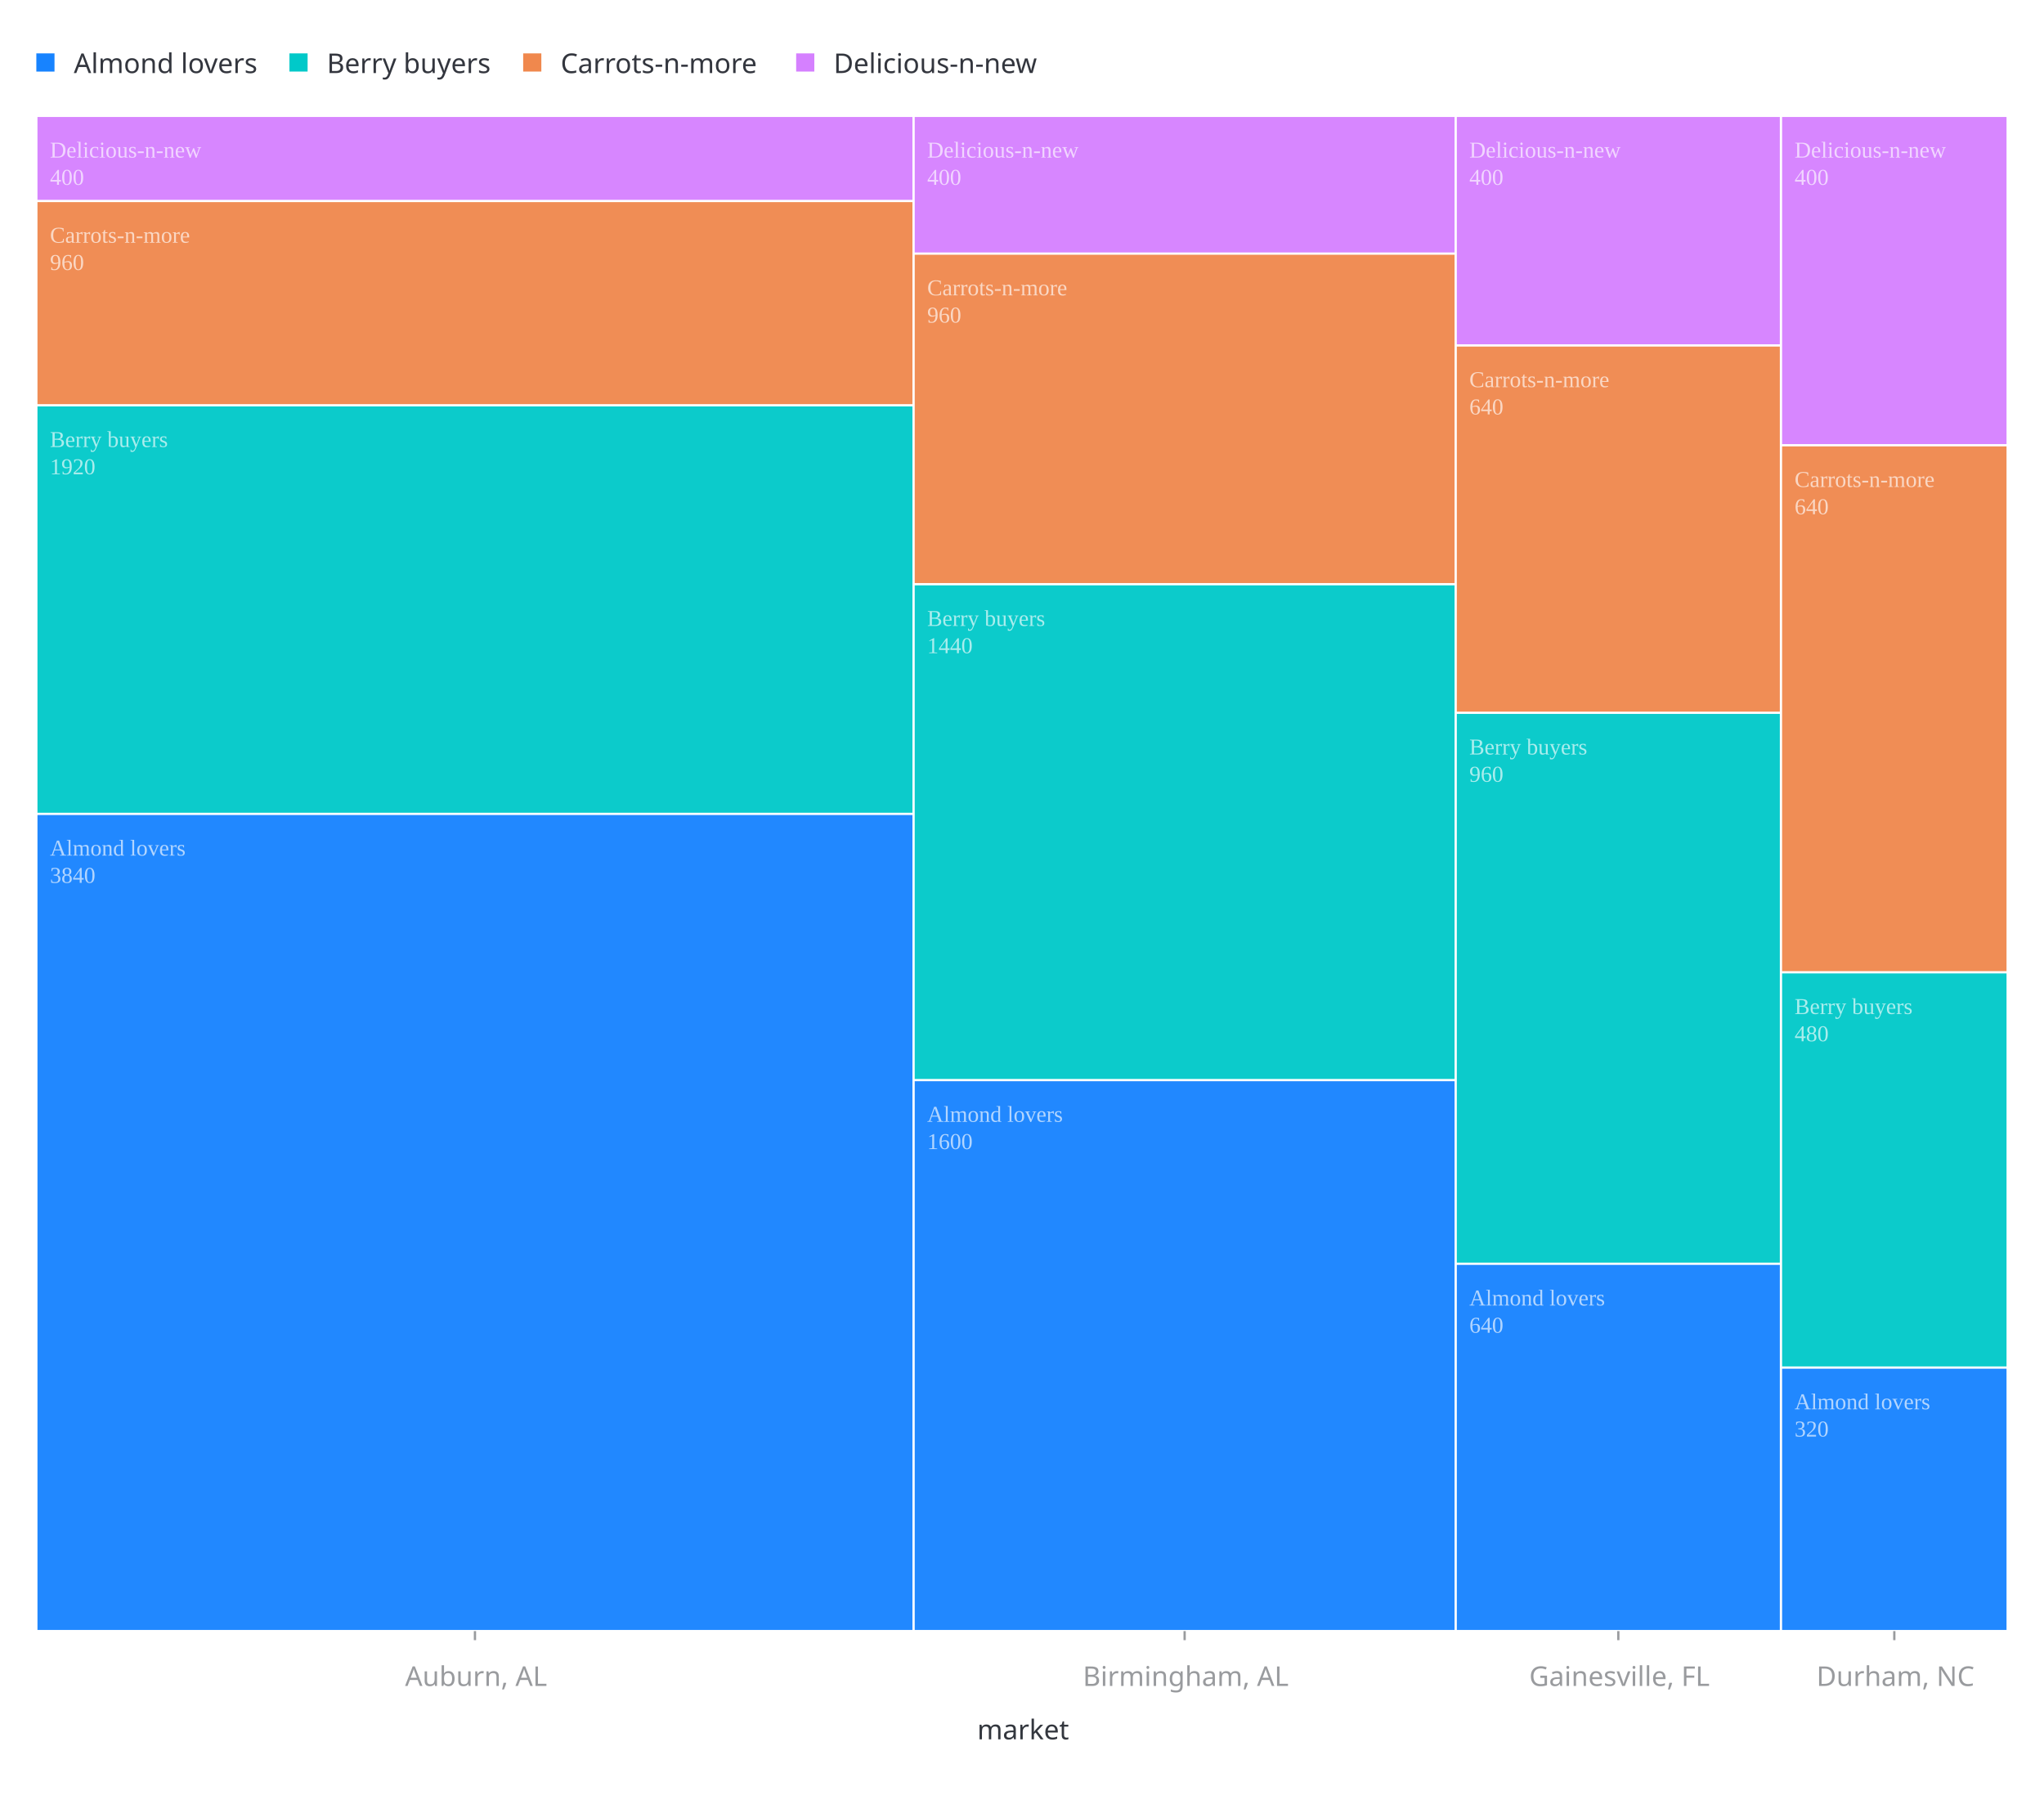
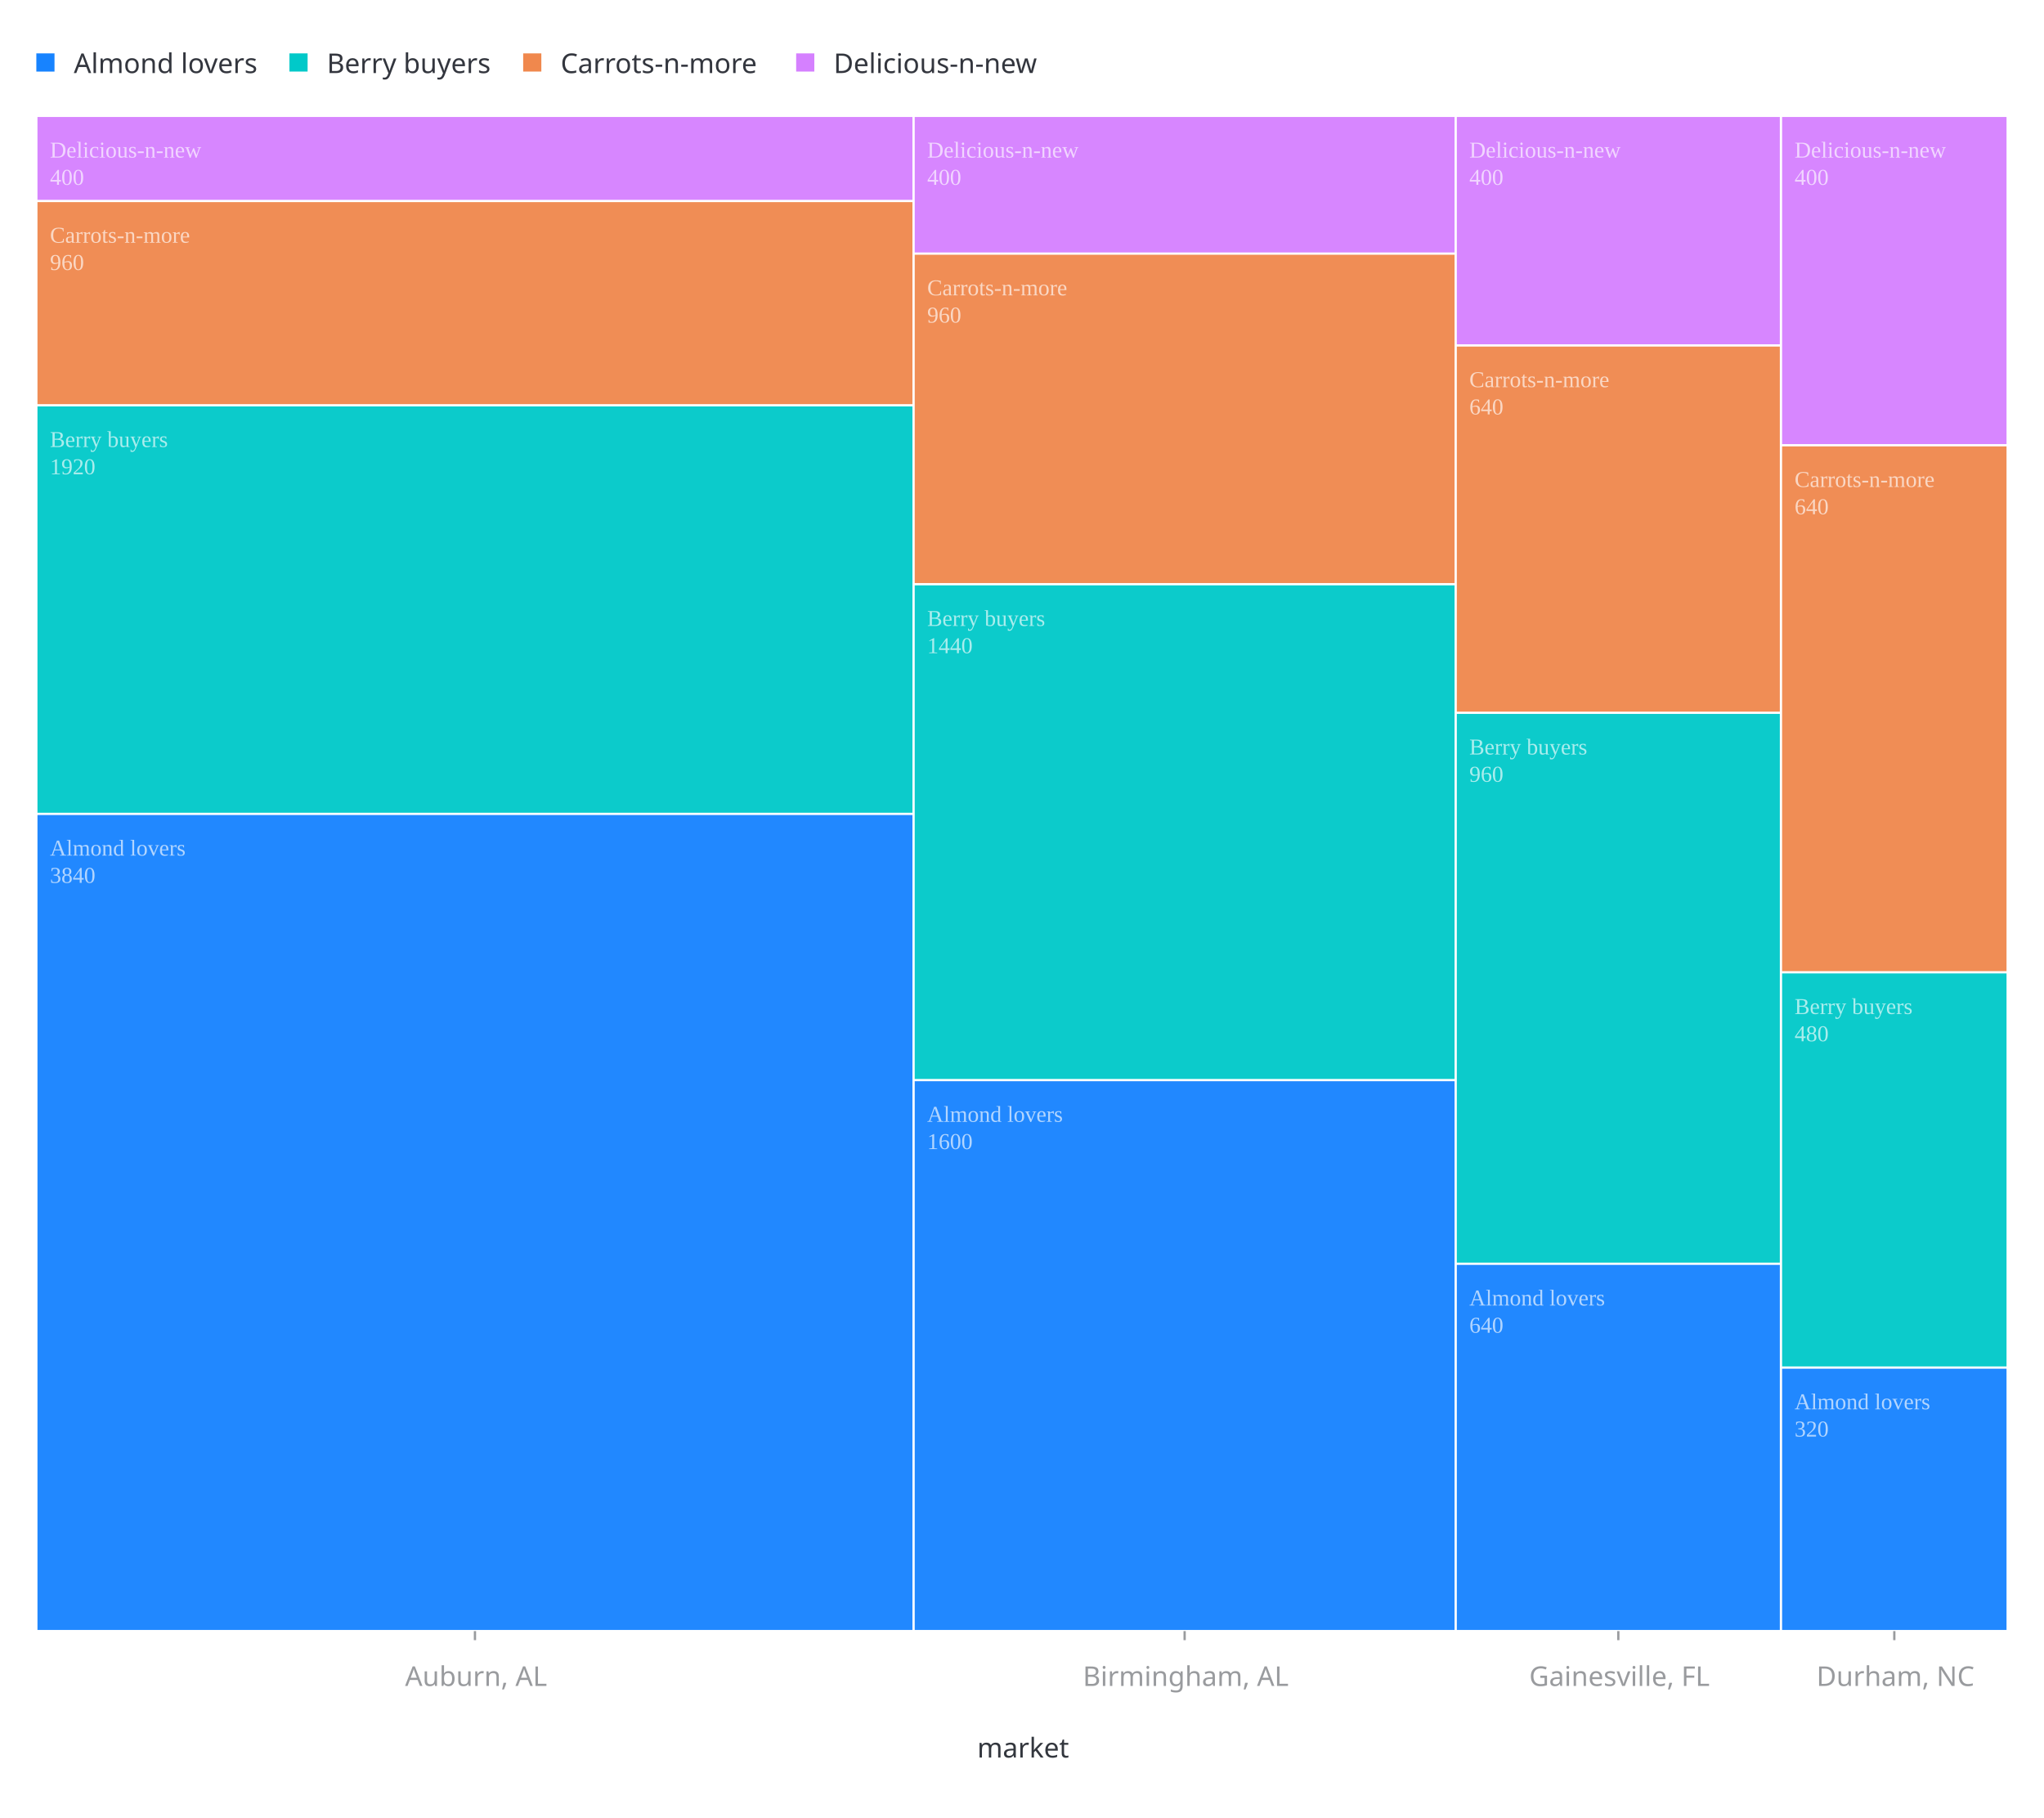
<svg xmlns="http://www.w3.org/2000/svg" width="900" height="800" style="background: transparent;" color-interpolation-filters="sRGB">
  <defs>
    <clipPath transform="matrix(1,0,0,1,-16,-16)" id="clip-path-68-24">
      <use href="#g-svg-68" transform="matrix(1,0,0,1,16,16)" />
    </clipPath>
  </defs>
  <g id="g-svg-camera">
    <g id="g-root" fill="none">
      <g id="g-svg-10" fill="none" class="view">
        <g>
          <path id="g-svg-11" fill="rgba(0,0,0,0)" class="area" d="M 0,0 l 900,0 l 0,800 l-900 0 z" x="0" y="0" width="900" height="800" />
        </g>
        <g>
          <path id="g-svg-12" fill="rgba(0,0,0,0)" class="area" d="M 16,16 l 868,0 l 0,768 l-868 0 z" x="16" y="16" width="868" height="768" />
        </g>
        <g>
          <path id="g-svg-13" fill="rgba(0,0,0,0)" class="area" d="M 16,51 l 868,0 l 0,667 l-868 0 z" x="16" y="51" width="868" height="667" />
        </g>
        <g>
          <path id="g-svg-14" fill="rgba(0,0,0,0)" class="area" d="M 16,51 l 868,0 l 0,667 l-868 0 z" x="16" y="51" width="868" height="667" />
        </g>
        <g id="g-svg-15" fill="none" class="component">
          <g id="g-svg-17" fill="none" x="16" y="16" width="868" height="23" transform="matrix(1,0,0,1,16,16)">
            <g id="g-svg-18" fill="none" class="legend-category" width="458.84" height="23">
              <g id="g-svg-19" fill="none" class="legend-title-group">
                <g id="g-svg-20" fill="none" width="458.84" height="23" class="legend-title" />
              </g>
              <g id="g-svg-21" fill="none" class="legend-items-group">
                <g id="g-svg-22" fill="none" width="458.84" height="23" x="0" y="0" class="legend-items">
                  <g id="g-svg-23" fill="none" x="0" y="0" class="items-navigator">
                    <g id="g-svg-24" fill="none" class="navigator-content-group" clip-path="url(#clip-path-68-24)">
                      <g id="g-svg-25" fill="none" class="navigator-play-window">
                        <g id="g-svg-59" fill="none" class="items-item-page">
                          <g id="g-svg-27" fill="none" class="items-item" x="0" y="0" width="99.44" height="23">
                            <g id="g-svg-33" fill="none" class="legend-category-item-background-group">
                              <g>
                                <path id="g-svg-34" fill="rgba(0,0,0,0)" class="legend-category-item-background" d="M 0,0 l 99.44,0 l 0,23 l-99.44 0 z" width="99.44" height="23" visibility="visible" />
                              </g>
                            </g>
                            <g id="g-svg-28" fill="none" transform="matrix(0.5,0,0,0.5,4,11.5)" class="legend-category-item-marker-group">
                              <g>
                                <path id="g-svg-29" fill="rgba(23,131,255,1)" d="M -8,-8 L 8,-8 L 8,8 L -8,8 Z" stroke-width="0" class="legend-category-item-marker" visibility="visible" />
                              </g>
                            </g>
                            <g id="g-svg-30" fill="none" transform="matrix(1,0,0,1,16,11.5)" class="legend-category-item-label-group">
                              <g>
                                <text id="g-svg-31" fill="rgba(29,33,41,1)" dominant-baseline="central" paint-order="stroke" dx="0.5" font-family="sans-serif" font-size="12" font-style="normal" font-variant="normal" font-weight="normal" stroke-width="1" text-anchor="left" class="legend-category-item-label" fill-opacity="0.9" visibility="visible">
                                  Almond lovers
                                </text>
                              </g>
                            </g>
                            <g id="g-svg-32" fill="none" class="legend-category-item-value-group" />
                          </g>
                          <g id="g-svg-35" fill="none" transform="matrix(1,0,0,1,111.44,0)" class="items-item" x="111.44" y="0" width="90.92" height="23">
                            <g id="g-svg-41" fill="none" class="legend-category-item-background-group">
                              <g>
                                <path id="g-svg-42" fill="rgba(0,0,0,0)" class="legend-category-item-background" d="M 0,0 l 90.92,0 l 0,23 l-90.92 0 z" width="90.92" height="23" visibility="visible" />
                              </g>
                            </g>
                            <g id="g-svg-36" fill="none" transform="matrix(0.5,0,0,0.5,4,11.5)" class="legend-category-item-marker-group">
                              <g>
                                <path id="g-svg-37" fill="rgba(0,201,201,1)" d="M -8,-8 L 8,-8 L 8,8 L -8,8 Z" stroke-width="0" class="legend-category-item-marker" visibility="visible" />
                              </g>
                            </g>
                            <g id="g-svg-38" fill="none" transform="matrix(1,0,0,1,16,11.5)" class="legend-category-item-label-group">
                              <g>
                                <text id="g-svg-39" fill="rgba(29,33,41,1)" dominant-baseline="central" paint-order="stroke" dx="0.5" font-family="sans-serif" font-size="12" font-style="normal" font-variant="normal" font-weight="normal" stroke-width="1" text-anchor="left" class="legend-category-item-label" fill-opacity="0.9" visibility="visible">
                                  Berry buyers
                                </text>
                              </g>
                            </g>
                            <g id="g-svg-40" fill="none" class="legend-category-item-value-group" />
                          </g>
                          <g id="g-svg-43" fill="none" transform="matrix(1,0,0,1,214.36,0)" class="items-item" x="214.36" y="0" width="108.2" height="23">
                            <g id="g-svg-49" fill="none" class="legend-category-item-background-group">
                              <g>
                                <path id="g-svg-50" fill="rgba(0,0,0,0)" class="legend-category-item-background" d="M 0,0 l 108.2,0 l 0,23 l-108.2 0 z" width="108.2" height="23" visibility="visible" />
                              </g>
                            </g>
                            <g id="g-svg-44" fill="none" transform="matrix(0.5,0,0,0.5,4,11.5)" class="legend-category-item-marker-group">
                              <g>
                                <path id="g-svg-45" fill="rgba(240,136,77,1)" d="M -8,-8 L 8,-8 L 8,8 L -8,8 Z" stroke-width="0" class="legend-category-item-marker" visibility="visible" />
                              </g>
                            </g>
                            <g id="g-svg-46" fill="none" transform="matrix(1,0,0,1,16,11.5)" class="legend-category-item-label-group">
                              <g>
                                <text id="g-svg-47" fill="rgba(29,33,41,1)" dominant-baseline="central" paint-order="stroke" dx="0.5" font-family="sans-serif" font-size="12" font-style="normal" font-variant="normal" font-weight="normal" stroke-width="1" text-anchor="left" class="legend-category-item-label" fill-opacity="0.9" visibility="visible">
                                  Carrots-n-more
                                </text>
                              </g>
                            </g>
                            <g id="g-svg-48" fill="none" class="legend-category-item-value-group" />
                          </g>
                          <g id="g-svg-51" fill="none" transform="matrix(1,0,0,1,334.56,0)" class="items-item" x="334.56" y="0" width="112.28" height="23">
                            <g id="g-svg-57" fill="none" class="legend-category-item-background-group">
                              <g>
                                <path id="g-svg-58" fill="rgba(0,0,0,0)" class="legend-category-item-background" d="M 0,0 l 112.28,0 l 0,23 l-112.28 0 z" width="112.28" height="23" visibility="visible" />
                              </g>
                            </g>
                            <g id="g-svg-52" fill="none" transform="matrix(0.5,0,0,0.5,4,11.5)" class="legend-category-item-marker-group">
                              <g>
                                <path id="g-svg-53" fill="rgba(213,128,255,1)" d="M -8,-8 L 8,-8 L 8,8 L -8,8 Z" stroke-width="0" class="legend-category-item-marker" visibility="visible" />
                              </g>
                            </g>
                            <g id="g-svg-54" fill="none" transform="matrix(1,0,0,1,16,11.5)" class="legend-category-item-label-group">
                              <g>
                                <text id="g-svg-55" fill="rgba(29,33,41,1)" dominant-baseline="central" paint-order="stroke" dx="0.5" font-family="sans-serif" font-size="12" font-style="normal" font-variant="normal" font-weight="normal" stroke-width="1" text-anchor="left" class="legend-category-item-label" fill-opacity="0.9" visibility="visible">
                                  Delicious-n-new
                                </text>
                              </g>
                            </g>
                            <g id="g-svg-56" fill="none" class="legend-category-item-value-group" />
                          </g>
                        </g>
                      </g>
                    </g>
                    <g id="g-svg-26" fill="none" class="navigator-controller" />
                    <g>
                      <path id="g-svg-68" fill="none" d="M 0,0 l 446.84,0 l 0,23 l-446.84 0 z" class="navigator-clip-path" width="446.84" height="23" />
                    </g>
                  </g>
                </g>
              </g>
            </g>
          </g>
        </g>
        <g id="g-svg-16" fill="none" class="component">
          <g id="g-svg-69" fill="none" class="axis">
            <g id="g-svg-70" fill="none" class="axis-grid-group" />
            <g id="g-svg-71" fill="none" class="axis-main-group">
              <g id="g-svg-72" fill="none" class="axis-line-group">
                <g>
                  <line id="g-svg-73" fill="none" x1="16" y1="718" x2="884" y2="718" class="axis-line axis-line" stroke-width="0.5" stroke="rgba(29,33,41,1)" stroke-opacity="0.45" opacity="0" />
                </g>
              </g>
              <g id="g-svg-74" fill="none" class="axis-tick-group">
                <g id="g-svg-75" fill="none" transform="matrix(1,0,0,1,209.13,718)" class="axis-tick">
                  <g>
                    <line id="g-svg-79" fill="none" x1="0" y1="0" x2="0" y2="4" class="axis-tick-item" stroke-width="1" stroke="rgba(29,33,41,1)" opacity="0.45" />
                  </g>
                </g>
                <g id="g-svg-76" fill="none" transform="matrix(1,0,0,1,521.61,718)" class="axis-tick">
                  <g>
                    <line id="g-svg-80" fill="none" x1="0" y1="0" x2="0" y2="4" class="axis-tick-item" stroke-width="1" stroke="rgba(29,33,41,1)" opacity="0.45" />
                  </g>
                </g>
                <g id="g-svg-77" fill="none" transform="matrix(1,0,0,1,712.57,718)" class="axis-tick">
                  <g>
                    <line id="g-svg-81" fill="none" x1="0" y1="0" x2="0" y2="4" class="axis-tick-item" stroke-width="1" stroke="rgba(29,33,41,1)" opacity="0.45" />
                  </g>
                </g>
                <g id="g-svg-78" fill="none" transform="matrix(1,0,0,1,834.09,718)" class="axis-tick">
                  <g>
                    <line id="g-svg-82" fill="none" x1="0" y1="0" x2="0" y2="4" class="axis-tick-item" stroke-width="1" stroke="rgba(29,33,41,1)" opacity="0.45" />
                  </g>
                </g>
              </g>
              <g id="g-svg-83" fill="none" class="axis-label-group">
                <g id="g-svg-84" fill="none" transform="matrix(1,0,0,1,209.13,726)" class="axis-label">
                  <g>
                    <text id="g-svg-88" fill="rgba(29,33,41,1)" dominant-baseline="central" paint-order="stroke" dx="0.5" font-family="sans-serif" font-size="12" font-style="normal" font-variant="normal" font-weight="normal" stroke-width="1" text-anchor="middle" class="axis-label-item" dy="11.5px" opacity="0.45" visibility="visible">
                      Auburn, AL
                    </text>
                  </g>
                </g>
                <g id="g-svg-85" fill="none" transform="matrix(1,0,0,1,521.61,726)" class="axis-label">
                  <g>
                    <text id="g-svg-89" fill="rgba(29,33,41,1)" dominant-baseline="central" paint-order="stroke" dx="0.5" font-family="sans-serif" font-size="12" font-style="normal" font-variant="normal" font-weight="normal" stroke-width="1" text-anchor="middle" class="axis-label-item" dy="11.5px" opacity="0.45" visibility="visible">
                      Birmingham, AL
                    </text>
                  </g>
                </g>
                <g id="g-svg-86" fill="none" transform="matrix(1,0,0,1,712.57,726)" class="axis-label">
                  <g>
                    <text id="g-svg-90" fill="rgba(29,33,41,1)" dominant-baseline="central" paint-order="stroke" dx="0.5" font-family="sans-serif" font-size="12" font-style="normal" font-variant="normal" font-weight="normal" stroke-width="1" text-anchor="middle" class="axis-label-item" dy="11.5px" opacity="0.45" visibility="visible">
                      Gainesville, FL
                    </text>
                  </g>
                </g>
                <g id="g-svg-87" fill="none" transform="matrix(1,0,0,1,834.09,726)" class="axis-label">
                  <g>
                    <text id="g-svg-91" fill="rgba(29,33,41,1)" dominant-baseline="central" paint-order="stroke" dx="0.5" font-family="sans-serif" font-size="12" font-style="normal" font-variant="normal" font-weight="normal" stroke-width="1" text-anchor="middle" class="axis-label-item" dy="11.5px" opacity="0.45" visibility="visible">
                      Durham, NC
                    </text>
                  </g>
                </g>
              </g>
            </g>
            <g id="g-svg-92" fill="none" transform="matrix(1,0,0,1,450,772.5)" class="axis-title-group">
-               <g>
+               <g transform="matrix(1,0,0,1,0,8)">
                <text id="g-svg-93" fill="rgba(29,33,41,1)" dominant-baseline="central" paint-order="stroke" dx="0.5" font-family="sans-serif" font-size="12" font-style="normal" font-variant="normal" font-weight="normal" stroke-width="1" text-anchor="middle" class="axis-title" dy="-11.5px" opacity="0.9">
                  market
                </text>
              </g>
            </g>
          </g>
        </g>
        <g transform="matrix(1,0,0,1,16,51)">
          <path id="g-svg-94" fill="rgba(0,0,0,0)" class="plot" d="M 0,0 l 868,0 l 0,667 l-868 0 z" width="868" height="667" />
          <g id="g-svg-95" fill="none" class="main-layer">
            <g>
              <path id="g-svg-97" fill="rgba(23,131,255,1)" d="M 0.5,307.77 l 385.26,0 l 0,358.73 l-385.26 0 z" x="0.5" y="307.77" width="385.26" height="358.73" fill-opacity="0.95" stroke-width="0" stroke="rgba(23,131,255,1)" class="element" />
            </g>
            <g>
              <path id="g-svg-98" fill="rgba(0,201,201,1)" d="M 0.5,127.904 l 385.26,0 l 0,178.865 l-385.26 0 z" x="0.5" y="127.904" width="385.26" height="178.865" fill-opacity="0.95" stroke-width="0" stroke="rgba(0,201,201,1)" class="element" />
            </g>
            <g>
              <path id="g-svg-99" fill="rgba(240,136,77,1)" d="M 0.5,37.972 l 385.26,0 l 0,88.933 l-385.26 0 z" x="0.5" y="37.972" width="385.26" height="88.933" fill-opacity="0.95" stroke-width="0" stroke="rgba(240,136,77,1)" class="element" />
            </g>
            <g>
              <path id="g-svg-100" fill="rgba(213,128,255,1)" d="M 0.5,0.5 l 385.26,0 l 0,36.472 l-385.26 0 z" x="0.5" y="0.5" width="385.26" height="36.472" fill-opacity="0.95" stroke-width="0" stroke="rgba(213,128,255,1)" class="element" />
            </g>
            <g>
              <path id="g-svg-101" fill="rgba(23,131,255,1)" d="M 386.76,424.955 l 237.7,0 l 0,241.545 l-237.7 0 z" x="386.76" y="424.955" width="237.7" height="241.545" fill-opacity="0.95" stroke-width="0" stroke="rgba(23,131,255,1)" class="element" />
            </g>
            <g>
              <path id="g-svg-102" fill="rgba(0,201,201,1)" d="M 386.76,206.664 l 237.7,0 l 0,217.291 l-237.7 0 z" x="386.76" y="206.664" width="237.7" height="217.291" fill-opacity="0.95" stroke-width="0" stroke="rgba(0,201,201,1)" class="element" />
            </g>
            <g>
              <path id="g-svg-103" fill="rgba(240,136,77,1)" d="M 386.76,61.136 l 237.7,0 l 0,144.527 l-237.7 0 z" x="386.76" y="61.136" width="237.7" height="144.527" fill-opacity="0.95" stroke-width="0" stroke="rgba(240,136,77,1)" class="element" />
            </g>
            <g>
              <path id="g-svg-104" fill="rgba(213,128,255,1)" d="M 386.76,0.5 l 237.7,0 l 0,59.636 l-237.7 0 z" x="386.76" y="0.5" width="237.7" height="59.636" fill-opacity="0.95" stroke-width="0" stroke="rgba(213,128,255,1)" class="element" />
            </g>
            <g>
              <path id="g-svg-105" fill="rgba(23,131,255,1)" d="M 625.46,505.803 l 142.22,0 l 0,160.697 l-142.22 0 z" x="625.46" y="505.803" width="142.22" height="160.697" fill-opacity="0.95" stroke-width="0" stroke="rgba(23,131,255,1)" class="element" />
            </g>
            <g>
              <path id="g-svg-106" fill="rgba(0,201,201,1)" d="M 625.46,263.258 l 142.22,0 l 0,241.545 l-142.22 0 z" x="625.46" y="263.258" width="142.22" height="241.545" fill-opacity="0.95" stroke-width="0" stroke="rgba(0,201,201,1)" class="element" />
            </g>
            <g>
              <path id="g-svg-107" fill="rgba(240,136,77,1)" d="M 625.46,101.561 l 142.22,0 l 0,160.697 l-142.22 0 z" x="625.46" y="101.561" width="142.22" height="160.697" fill-opacity="0.95" stroke-width="0" stroke="rgba(240,136,77,1)" class="element" />
            </g>
            <g>
              <path id="g-svg-108" fill="rgba(213,128,255,1)" d="M 625.46,0.5 l 142.22,0 l 0,100.061 l-142.22 0 z" x="625.46" y="0.5" width="142.22" height="100.061" fill-opacity="0.95" stroke-width="0" stroke="rgba(213,128,255,1)" class="element" />
            </g>
            <g>
              <path id="g-svg-109" fill="rgba(23,131,255,1)" d="M 768.68,551.5 l 98.82,0 l 0,115 l-98.82 0 z" x="768.68" y="551.5" width="98.82" height="115" fill-opacity="0.95" stroke-width="0" stroke="rgba(23,131,255,1)" class="element" />
            </g>
            <g>
              <path id="g-svg-110" fill="rgba(0,201,201,1)" d="M 768.68,377.5 l 98.82,0 l 0,173 l-98.82 0 z" x="768.68" y="377.5" width="98.82" height="173" fill-opacity="0.95" stroke-width="0" stroke="rgba(0,201,201,1)" class="element" />
            </g>
            <g>
              <path id="g-svg-111" fill="rgba(240,136,77,1)" d="M 768.68,145.5 l 98.82,0 l 0,231 l-98.82 0 z" x="768.68" y="145.5" width="98.82" height="231" fill-opacity="0.95" stroke-width="0" stroke="rgba(240,136,77,1)" class="element" />
            </g>
            <g>
              <path id="g-svg-112" fill="rgba(213,128,255,1)" d="M 768.68,0.5 l 98.82,0 l 0,144 l-98.82 0 z" x="768.68" y="0.5" width="98.82" height="144" fill-opacity="0.95" stroke-width="0" stroke="rgba(213,128,255,1)" class="element" />
            </g>
          </g>
          <g id="g-svg-96" fill="none" class="label-layer">
            <g id="g-svg-145" fill="none" x="5.5" y="312.77" transform="matrix(1,0,0,1,5.5,312.7697)" class="label">
              <g>
                <path id="background" fill="none" d="M 0,0 l 69.7,0 l 0,19 l-69.7 0 z" x="0" y="0" width="69.7" height="19" />
              </g>
              <g>
                <text id="text" fill="rgba(255,255,255,1)" dominant-baseline="central" paint-order="stroke" dx="0.5" dy="9.5px" fill-opacity="0.65" font-size="10" font-weight="normal" text-anchor="left">
                  Almond lovers
                </text>
              </g>
              <g>
                <path id="connector" fill="none" d="M 0,0 L 0,0" />
              </g>
            </g>
            <g id="g-svg-149" fill="none" x="5.5" y="132.904" transform="matrix(1,0,0,1,5.5,132.9045)" class="label">
              <g>
                <path id="background" fill="none" d="M 3.552713678800501e-15,0 l 62.6,0 l 0,19 l-62.6 0 z" x="3.552713678800501e-15" y="0" width="62.6" height="19" />
              </g>
              <g>
                <text id="text" fill="rgba(255,255,255,1)" dominant-baseline="central" paint-order="stroke" dx="0.5" dy="9.5px" fill-opacity="0.65" font-size="10" font-weight="normal" text-anchor="left">
                  Berry buyers
                </text>
              </g>
              <g>
                <path id="connector" fill="none" d="M 0,0 L 0,0" />
              </g>
            </g>
            <g id="g-svg-153" fill="none" x="5.5" y="42.972" transform="matrix(1,0,0,1,5.5,42.97191)" class="label">
              <g>
                <path id="background" fill="none" d="M 0,0 l 77,0 l 0,19 l-77 0 z" x="0" y="0" width="77" height="19" />
              </g>
              <g>
                <text id="text" fill="rgba(255,255,255,1)" dominant-baseline="central" paint-order="stroke" dx="0.5" dy="9.5px" fill-opacity="0.65" font-size="10" font-weight="normal" text-anchor="left">
                  Carrots-n-more
                </text>
              </g>
              <g>
                <path id="connector" fill="none" d="M 0,0 L 0,0" />
              </g>
            </g>
            <g id="g-svg-157" fill="none" x="5.5" y="5.5" transform="matrix(1,0,0,1,5.5,5.5)" class="label">
              <g>
                <path id="background" fill="none" d="M 0,0 l 80.4,0 l 0,19 l-80.4 0 z" x="0" y="0" width="80.4" height="19" />
              </g>
              <g>
                <text id="text" fill="rgba(255,255,255,1)" dominant-baseline="central" paint-order="stroke" dx="0.5" dy="9.5px" fill-opacity="0.65" font-size="10" font-weight="normal" text-anchor="left">
                  Delicious-n-new
                </text>
              </g>
              <g>
                <path id="connector" fill="none" d="M 0,0 L 0,0" />
              </g>
            </g>
            <g id="g-svg-161" fill="none" x="391.76" y="429.955" transform="matrix(1,0,0,1,391.76,429.9546)" class="label">
              <g>
                <path id="background" fill="none" d="M 2.1316282072803006e-14,0 l 69.7,0 l 0,19 l-69.7 0 z" x="2.1316282072803006e-14" y="0" width="69.7" height="19" />
              </g>
              <g>
                <text id="text" fill="rgba(255,255,255,1)" dominant-baseline="central" paint-order="stroke" dx="0.5" dy="9.5px" fill-opacity="0.65" font-size="10" font-weight="normal" text-anchor="left">
                  Almond lovers
                </text>
              </g>
              <g>
                <path id="connector" fill="none" d="M 0,0 L 0,0" />
              </g>
            </g>
            <g id="g-svg-165" fill="none" x="391.76" y="211.664" transform="matrix(1,0,0,1,391.76,211.6636)" class="label">
              <g>
                <path id="background" fill="none" d="M 1.7763568394002505e-14,0 l 62.6,0 l 0,19 l-62.6 0 z" x="1.7763568394002505e-14" y="0" width="62.6" height="19" />
              </g>
              <g>
                <text id="text" fill="rgba(255,255,255,1)" dominant-baseline="central" paint-order="stroke" dx="0.5" dy="9.5px" fill-opacity="0.65" font-size="10" font-weight="normal" text-anchor="left">
                  Berry buyers
                </text>
              </g>
              <g>
                <path id="connector" fill="none" d="M 0,0 L 0,0" />
              </g>
            </g>
            <g id="g-svg-169" fill="none" x="391.76" y="66.136" transform="matrix(1,0,0,1,391.76,66.13636)" class="label">
              <g>
                <path id="background" fill="none" d="M 0,0 l 77,0 l 0,19 l-77 0 z" x="0" y="0" width="77" height="19" />
              </g>
              <g>
                <text id="text" fill="rgba(255,255,255,1)" dominant-baseline="central" paint-order="stroke" dx="0.5" dy="9.5px" fill-opacity="0.65" font-size="10" font-weight="normal" text-anchor="left">
                  Carrots-n-more
                </text>
              </g>
              <g>
                <path id="connector" fill="none" d="M 0,0 L 0,0" />
              </g>
            </g>
            <g id="g-svg-173" fill="none" x="391.76" y="5.5" transform="matrix(1,0,0,1,391.76,5.5)" class="label">
              <g>
                <path id="background" fill="none" d="M -7.105427357601002e-15,0 l 80.4,0 l 0,19 l-80.4 0 z" x="-7.105427357601002e-15" y="0" width="80.4" height="19" />
              </g>
              <g>
                <text id="text" fill="rgba(255,255,255,1)" dominant-baseline="central" paint-order="stroke" dx="0.5" dy="9.5px" fill-opacity="0.65" font-size="10" font-weight="normal" text-anchor="left">
                  Delicious-n-new
                </text>
              </g>
              <g>
                <path id="connector" fill="none" d="M 0,0 L 0,0" />
              </g>
            </g>
            <g id="g-svg-177" fill="none" x="630.46" y="510.803" transform="matrix(1,0,0,1,630.46,510.803)" class="label">
              <g>
                <path id="background" fill="none" d="M 2.1316282072803006e-14,0 l 69.7,0 l 0,19 l-69.7 0 z" x="2.1316282072803006e-14" y="0" width="69.7" height="19" />
              </g>
              <g>
                <text id="text" fill="rgba(255,255,255,1)" dominant-baseline="central" paint-order="stroke" dx="0.5" dy="9.5px" fill-opacity="0.65" font-size="10" font-weight="normal" text-anchor="left">
                  Almond lovers
                </text>
              </g>
              <g>
                <path id="connector" fill="none" d="M 0,0 L 0,0" />
              </g>
            </g>
            <g id="g-svg-181" fill="none" x="630.46" y="268.258" transform="matrix(1,0,0,1,630.46,268.2576)" class="label">
              <g>
                <path id="background" fill="none" d="M -3.907985046680551e-14,0 l 62.6,0 l 0,19 l-62.6 0 z" x="-3.907985046680551e-14" y="0" width="62.6" height="19" />
              </g>
              <g>
                <text id="text" fill="rgba(255,255,255,1)" dominant-baseline="central" paint-order="stroke" dx="0.5" dy="9.5px" fill-opacity="0.65" font-size="10" font-weight="normal" text-anchor="left">
                  Berry buyers
                </text>
              </g>
              <g>
                <path id="connector" fill="none" d="M 0,0 L 0,0" />
              </g>
            </g>
            <g id="g-svg-185" fill="none" x="630.46" y="106.561" transform="matrix(1,0,0,1,630.46,106.5606)" class="label">
              <g>
                <path id="background" fill="none" d="M 0,0 l 77,0 l 0,19 l-77 0 z" x="0" y="0" width="77" height="19" />
              </g>
              <g>
                <text id="text" fill="rgba(255,255,255,1)" dominant-baseline="central" paint-order="stroke" dx="0.5" dy="9.5px" fill-opacity="0.65" font-size="10" font-weight="normal" text-anchor="left">
                  Carrots-n-more
                </text>
              </g>
              <g>
                <path id="connector" fill="none" d="M 0,0 L 0,0" />
              </g>
            </g>
            <g id="g-svg-189" fill="none" x="630.46" y="5.5" transform="matrix(1,0,0,1,630.46,5.5)" class="label">
              <g>
                <path id="background" fill="none" d="M 4.973799150320701e-14,0 l 80.4,0 l 0,19 l-80.4 0 z" x="4.973799150320701e-14" y="0" width="80.4" height="19" />
              </g>
              <g>
                <text id="text" fill="rgba(255,255,255,1)" dominant-baseline="central" paint-order="stroke" dx="0.5" dy="9.5px" fill-opacity="0.65" font-size="10" font-weight="normal" text-anchor="left">
                  Delicious-n-new
                </text>
              </g>
              <g>
                <path id="connector" fill="none" d="M 0,0 L 0,0" />
              </g>
            </g>
            <g id="g-svg-193" fill="none" x="773.68" y="556.5" transform="matrix(1,0,0,1,773.68,556.5)" class="label">
              <g>
                <path id="background" fill="none" d="M 2.1316282072803006e-14,0 l 69.7,0 l 0,19 l-69.7 0 z" x="2.1316282072803006e-14" y="0" width="69.7" height="19" />
              </g>
              <g>
                <text id="text" fill="rgba(255,255,255,1)" dominant-baseline="central" paint-order="stroke" dx="0.5" dy="9.5px" fill-opacity="0.65" font-size="10" font-weight="normal" text-anchor="left">
                  Almond lovers
                </text>
              </g>
              <g>
                <path id="connector" fill="none" d="M 0,0 L 0,0" />
              </g>
            </g>
            <g id="g-svg-197" fill="none" x="773.68" y="382.5" transform="matrix(1,0,0,1,773.68,382.5)" class="label">
              <g>
                <path id="background" fill="none" d="M -3.907985046680551e-14,0 l 62.6,0 l 0,19 l-62.6 0 z" x="-3.907985046680551e-14" y="0" width="62.6" height="19" />
              </g>
              <g>
                <text id="text" fill="rgba(255,255,255,1)" dominant-baseline="central" paint-order="stroke" dx="0.5" dy="9.5px" fill-opacity="0.65" font-size="10" font-weight="normal" text-anchor="left">
                  Berry buyers
                </text>
              </g>
              <g>
                <path id="connector" fill="none" d="M 0,0 L 0,0" />
              </g>
            </g>
            <g id="g-svg-201" fill="none" x="773.68" y="150.5" transform="matrix(1,0,0,1,773.68,150.5)" class="label">
              <g>
                <path id="background" fill="none" d="M 0,0 l 77,0 l 0,19 l-77 0 z" x="0" y="0" width="77" height="19" />
              </g>
              <g>
                <text id="text" fill="rgba(255,255,255,1)" dominant-baseline="central" paint-order="stroke" dx="0.5" dy="9.5px" fill-opacity="0.65" font-size="10" font-weight="normal" text-anchor="left">
                  Carrots-n-more
                </text>
              </g>
              <g>
                <path id="connector" fill="none" d="M 0,0 L 0,0" />
              </g>
            </g>
            <g id="g-svg-205" fill="none" x="773.68" y="5.5" transform="matrix(1,0,0,1,773.68,5.5)" class="label">
              <g>
                <path id="background" fill="none" d="M 4.973799150320701e-14,0 l 80.4,0 l 0,19 l-80.4 0 z" x="4.973799150320701e-14" y="0" width="80.4" height="19" />
              </g>
              <g>
                <text id="text" fill="rgba(255,255,255,1)" dominant-baseline="central" paint-order="stroke" dx="0.5" dy="9.5px" fill-opacity="0.65" font-size="10" font-weight="normal" text-anchor="left">
                  Delicious-n-new
                </text>
              </g>
              <g>
                <path id="connector" fill="none" d="M 0,0 L 0,0" />
              </g>
            </g>
            <g id="g-svg-209" fill="none" x="5.5" y="312.77" transform="matrix(1,0,0,1,5.5,312.7697)" class="label">
              <g>
                <path id="background" fill="none" d="M 3.552713678800501e-15,12 l 26.9,0 l 0,19 l-26.9 0 z" x="3.552713678800501e-15" y="12" width="26.9" height="19" />
              </g>
              <g>
                <text id="text" fill="rgba(255,255,255,1)" dominant-baseline="central" paint-order="stroke" style="transform:translate(0px, 12px);" dx="0.5" dy="9.5px" fill-opacity="0.65" font-size="10" font-weight="normal" text-anchor="left">
                  3840
                </text>
              </g>
              <g>
                <path id="connector" fill="none" d="M 0,0 L 0,12" />
              </g>
            </g>
            <g id="g-svg-213" fill="none" x="5.5" y="132.904" transform="matrix(1,0,0,1,5.5,132.9045)" class="label">
              <g>
                <path id="background" fill="none" d="M 3.552713678800501e-15,12 l 24.9,0 l 0,19 l-24.9 0 z" x="3.552713678800501e-15" y="12" width="24.9" height="19" />
              </g>
              <g>
                <text id="text" fill="rgba(255,255,255,1)" dominant-baseline="central" paint-order="stroke" style="transform:translate(0px, 12px);" dx="0.5" dy="9.5px" fill-opacity="0.65" font-size="10" font-weight="normal" text-anchor="left">
                  1920
                </text>
              </g>
              <g>
                <path id="connector" fill="none" d="M 0,0 L 0,12" />
              </g>
            </g>
            <g id="g-svg-217" fill="none" x="5.5" y="42.972" transform="matrix(1,0,0,1,5.5,42.97191)" class="label">
              <g>
                <path id="background" fill="none" d="M 0,12 l 20.4,0 l 0,19 l-20.4 0 z" x="0" y="12" width="20.4" height="19" />
              </g>
              <g>
                <text id="text" fill="rgba(255,255,255,1)" dominant-baseline="central" paint-order="stroke" style="transform:translate(0px, 12px);" dx="0.5" dy="9.5px" fill-opacity="0.65" font-size="10" font-weight="normal" text-anchor="left">
                  960
                </text>
              </g>
              <g>
                <path id="connector" fill="none" d="M 0,0 L 0,12" />
              </g>
            </g>
            <g id="g-svg-221" fill="none" x="5.5" y="5.5" transform="matrix(1,0,0,1,5.5,5.5)" class="label">
              <g>
                <path id="background" fill="none" d="M 0,12 l 20.4,0 l 0,19 l-20.4 0 z" x="0" y="12" width="20.4" height="19" />
              </g>
              <g>
                <text id="text" fill="rgba(255,255,255,1)" dominant-baseline="central" paint-order="stroke" style="transform:translate(0px, 12px);" dx="0.5" dy="9.5px" fill-opacity="0.65" font-size="10" font-weight="normal" text-anchor="left">
                  400
                </text>
              </g>
              <g>
                <path id="connector" fill="none" d="M 0,0 L 0,12" />
              </g>
            </g>
            <g id="g-svg-225" fill="none" x="391.76" y="429.955" transform="matrix(1,0,0,1,391.76,429.9546)" class="label">
              <g>
                <path id="background" fill="none" d="M 1.0658141036401503e-14,12 l 25.1,0 l 0,19 l-25.1 0 z" x="1.0658141036401503e-14" y="12" width="25.1" height="19" />
              </g>
              <g>
                <text id="text" fill="rgba(255,255,255,1)" dominant-baseline="central" paint-order="stroke" style="transform:translate(0px, 12px);" dx="0.5" dy="9.5px" fill-opacity="0.65" font-size="10" font-weight="normal" text-anchor="left">
                  1600
                </text>
              </g>
              <g>
                <path id="connector" fill="none" d="M 0,0 L 0,12" />
              </g>
            </g>
            <g id="g-svg-229" fill="none" x="391.76" y="211.664" transform="matrix(1,0,0,1,391.76,211.6636)" class="label">
              <g>
                <path id="background" fill="none" d="M -1.0658141036401503e-14,12 l 25.4,0 l 0,19 l-25.4 0 z" x="-1.0658141036401503e-14" y="12" width="25.4" height="19" />
              </g>
              <g>
                <text id="text" fill="rgba(255,255,255,1)" dominant-baseline="central" paint-order="stroke" style="transform:translate(0px, 12px);" dx="0.5" dy="9.5px" fill-opacity="0.65" font-size="10" font-weight="normal" text-anchor="left">
                  1440
                </text>
              </g>
              <g>
                <path id="connector" fill="none" d="M 0,0 L 0,12" />
              </g>
            </g>
            <g id="g-svg-233" fill="none" x="391.76" y="66.136" transform="matrix(1,0,0,1,391.76,66.13636)" class="label">
              <g>
                <path id="background" fill="none" d="M -1.0658141036401503e-14,12 l 20.4,0 l 0,19 l-20.4 0 z" x="-1.0658141036401503e-14" y="12" width="20.4" height="19" />
              </g>
              <g>
                <text id="text" fill="rgba(255,255,255,1)" dominant-baseline="central" paint-order="stroke" style="transform:translate(0px, 12px);" dx="0.5" dy="9.5px" fill-opacity="0.65" font-size="10" font-weight="normal" text-anchor="left">
                  960
                </text>
              </g>
              <g>
                <path id="connector" fill="none" d="M 0,0 L 0,12" />
              </g>
            </g>
            <g id="g-svg-237" fill="none" x="391.76" y="5.5" transform="matrix(1,0,0,1,391.76,5.5)" class="label">
              <g>
                <path id="background" fill="none" d="M -1.0658141036401503e-14,12 l 20.4,0 l 0,19 l-20.4 0 z" x="-1.0658141036401503e-14" y="12" width="20.4" height="19" />
              </g>
              <g>
                <text id="text" fill="rgba(255,255,255,1)" dominant-baseline="central" paint-order="stroke" style="transform:translate(0px, 12px);" dx="0.5" dy="9.5px" fill-opacity="0.65" font-size="10" font-weight="normal" text-anchor="left">
                  400
                </text>
              </g>
              <g>
                <path id="connector" fill="none" d="M 0,0 L 0,12" />
              </g>
            </g>
            <g id="g-svg-241" fill="none" x="630.46" y="510.803" transform="matrix(1,0,0,1,630.46,510.803)" class="label">
              <g>
                <path id="background" fill="none" d="M 0,12 l 20.5,0 l 0,19 l-20.5 0 z" x="0" y="12" width="20.5" height="19" />
              </g>
              <g>
                <text id="text" fill="rgba(255,255,255,1)" dominant-baseline="central" paint-order="stroke" style="transform:translate(0px, 12px);" dx="0.5" dy="9.5px" fill-opacity="0.65" font-size="10" font-weight="normal" text-anchor="left">
                  640
                </text>
              </g>
              <g>
                <path id="connector" fill="none" d="M 0,0 L 0,12" />
              </g>
            </g>
            <g id="g-svg-245" fill="none" x="630.46" y="268.258" transform="matrix(1,0,0,1,630.46,268.2576)" class="label">
              <g>
                <path id="background" fill="none" d="M 4.618527782440651e-14,12 l 20.4,0 l 0,19 l-20.4 0 z" x="4.618527782440651e-14" y="12" width="20.4" height="19" />
              </g>
              <g>
                <text id="text" fill="rgba(255,255,255,1)" dominant-baseline="central" paint-order="stroke" style="transform:translate(0px, 12px);" dx="0.5" dy="9.5px" fill-opacity="0.65" font-size="10" font-weight="normal" text-anchor="left">
                  960
                </text>
              </g>
              <g>
                <path id="connector" fill="none" d="M 0,0 L 0,12" />
              </g>
            </g>
            <g id="g-svg-249" fill="none" x="630.46" y="106.561" transform="matrix(1,0,0,1,630.46,106.5606)" class="label">
              <g>
                <path id="background" fill="none" d="M 0,12 l 20.5,0 l 0,19 l-20.5 0 z" x="0" y="12" width="20.5" height="19" />
              </g>
              <g>
                <text id="text" fill="rgba(255,255,255,1)" dominant-baseline="central" paint-order="stroke" style="transform:translate(0px, 12px);" dx="0.5" dy="9.5px" fill-opacity="0.65" font-size="10" font-weight="normal" text-anchor="left">
                  640
                </text>
              </g>
              <g>
                <path id="connector" fill="none" d="M 0,0 L 0,12" />
              </g>
            </g>
            <g id="g-svg-253" fill="none" x="630.46" y="5.5" transform="matrix(1,0,0,1,630.46,5.5)" class="label">
              <g>
                <path id="background" fill="none" d="M 4.618527782440651e-14,12 l 20.4,0 l 0,19 l-20.4 0 z" x="4.618527782440651e-14" y="12" width="20.4" height="19" />
              </g>
              <g>
                <text id="text" fill="rgba(255,255,255,1)" dominant-baseline="central" paint-order="stroke" style="transform:translate(0px, 12px);" dx="0.5" dy="9.5px" fill-opacity="0.65" font-size="10" font-weight="normal" text-anchor="left">
                  400
                </text>
              </g>
              <g>
                <path id="connector" fill="none" d="M 0,0 L 0,12" />
              </g>
            </g>
            <g id="g-svg-257" fill="none" x="773.68" y="556.5" transform="matrix(1,0,0,1,773.68,556.5)" class="label">
              <g>
                <path id="background" fill="none" d="M 0,12 l 20,0 l 0,19 l-20 0 z" x="0" y="12" width="20" height="19" />
              </g>
              <g>
                <text id="text" fill="rgba(255,255,255,1)" dominant-baseline="central" paint-order="stroke" style="transform:translate(0px, 12px);" dx="0.5" dy="9.5px" fill-opacity="0.65" font-size="10" font-weight="normal" text-anchor="left">
                  320
                </text>
              </g>
              <g>
                <path id="connector" fill="none" d="M 0,0 L 0,12" />
              </g>
            </g>
            <g id="g-svg-261" fill="none" x="773.68" y="382.5" transform="matrix(1,0,0,1,773.68,382.5)" class="label">
              <g>
                <path id="background" fill="none" d="M 0,12 l 20.5,0 l 0,19 l-20.5 0 z" x="0" y="12" width="20.5" height="19" />
              </g>
              <g>
                <text id="text" fill="rgba(255,255,255,1)" dominant-baseline="central" paint-order="stroke" style="transform:translate(0px, 12px);" dx="0.5" dy="9.5px" fill-opacity="0.65" font-size="10" font-weight="normal" text-anchor="left">
                  480
                </text>
              </g>
              <g>
                <path id="connector" fill="none" d="M 0,0 L 0,12" />
              </g>
            </g>
            <g id="g-svg-265" fill="none" x="773.68" y="150.5" transform="matrix(1,0,0,1,773.68,150.5)" class="label">
              <g>
                <path id="background" fill="none" d="M 0,12 l 20.5,0 l 0,19 l-20.5 0 z" x="0" y="12" width="20.5" height="19" />
              </g>
              <g>
                <text id="text" fill="rgba(255,255,255,1)" dominant-baseline="central" paint-order="stroke" style="transform:translate(0px, 12px);" dx="0.5" dy="9.5px" fill-opacity="0.65" font-size="10" font-weight="normal" text-anchor="left">
                  640
                </text>
              </g>
              <g>
                <path id="connector" fill="none" d="M 0,0 L 0,12" />
              </g>
            </g>
            <g id="g-svg-269" fill="none" x="773.68" y="5.5" transform="matrix(1,0,0,1,773.68,5.5)" class="label">
              <g>
                <path id="background" fill="none" d="M 4.618527782440651e-14,12 l 20.4,0 l 0,19 l-20.4 0 z" x="4.618527782440651e-14" y="12" width="20.4" height="19" />
              </g>
              <g>
                <text id="text" fill="rgba(255,255,255,1)" dominant-baseline="central" paint-order="stroke" style="transform:translate(0px, 12px);" dx="0.5" dy="9.5px" fill-opacity="0.65" font-size="10" font-weight="normal" text-anchor="left">
                  400
                </text>
              </g>
              <g>
                <path id="connector" fill="none" d="M 0,0 L 0,12" />
              </g>
            </g>
          </g>
        </g>
      </g>
    </g>
  </g>
</svg>
